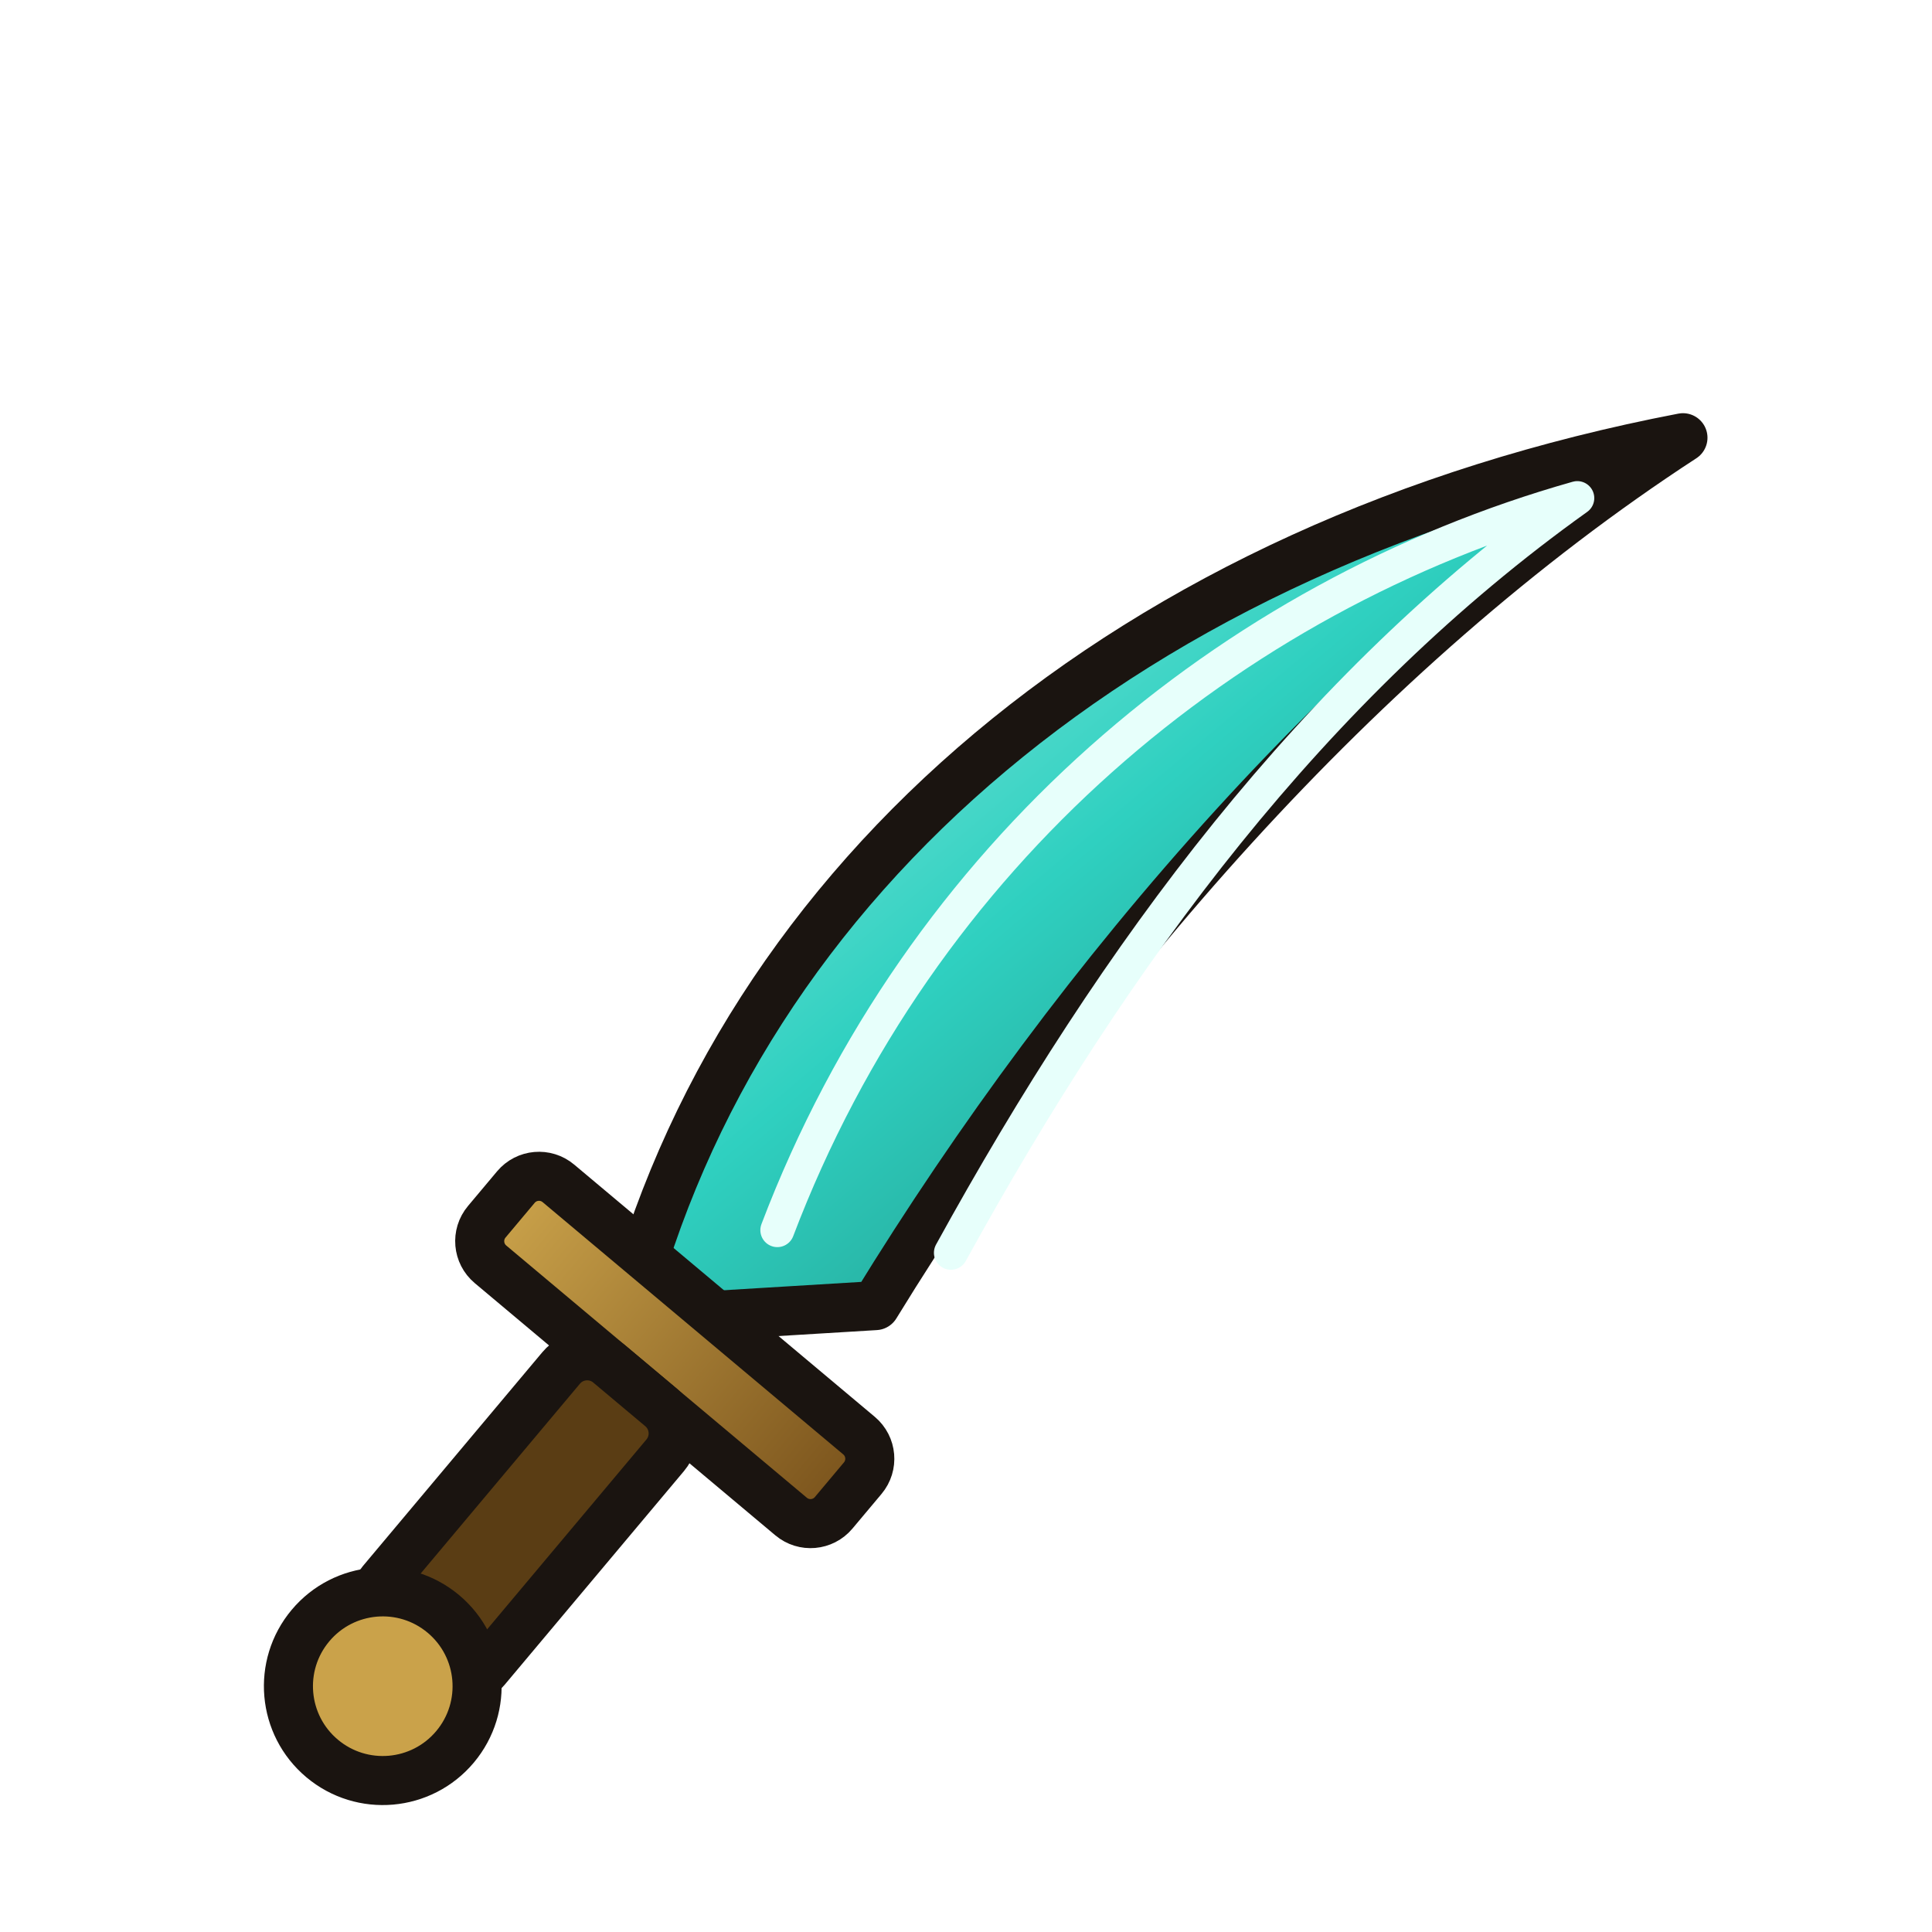
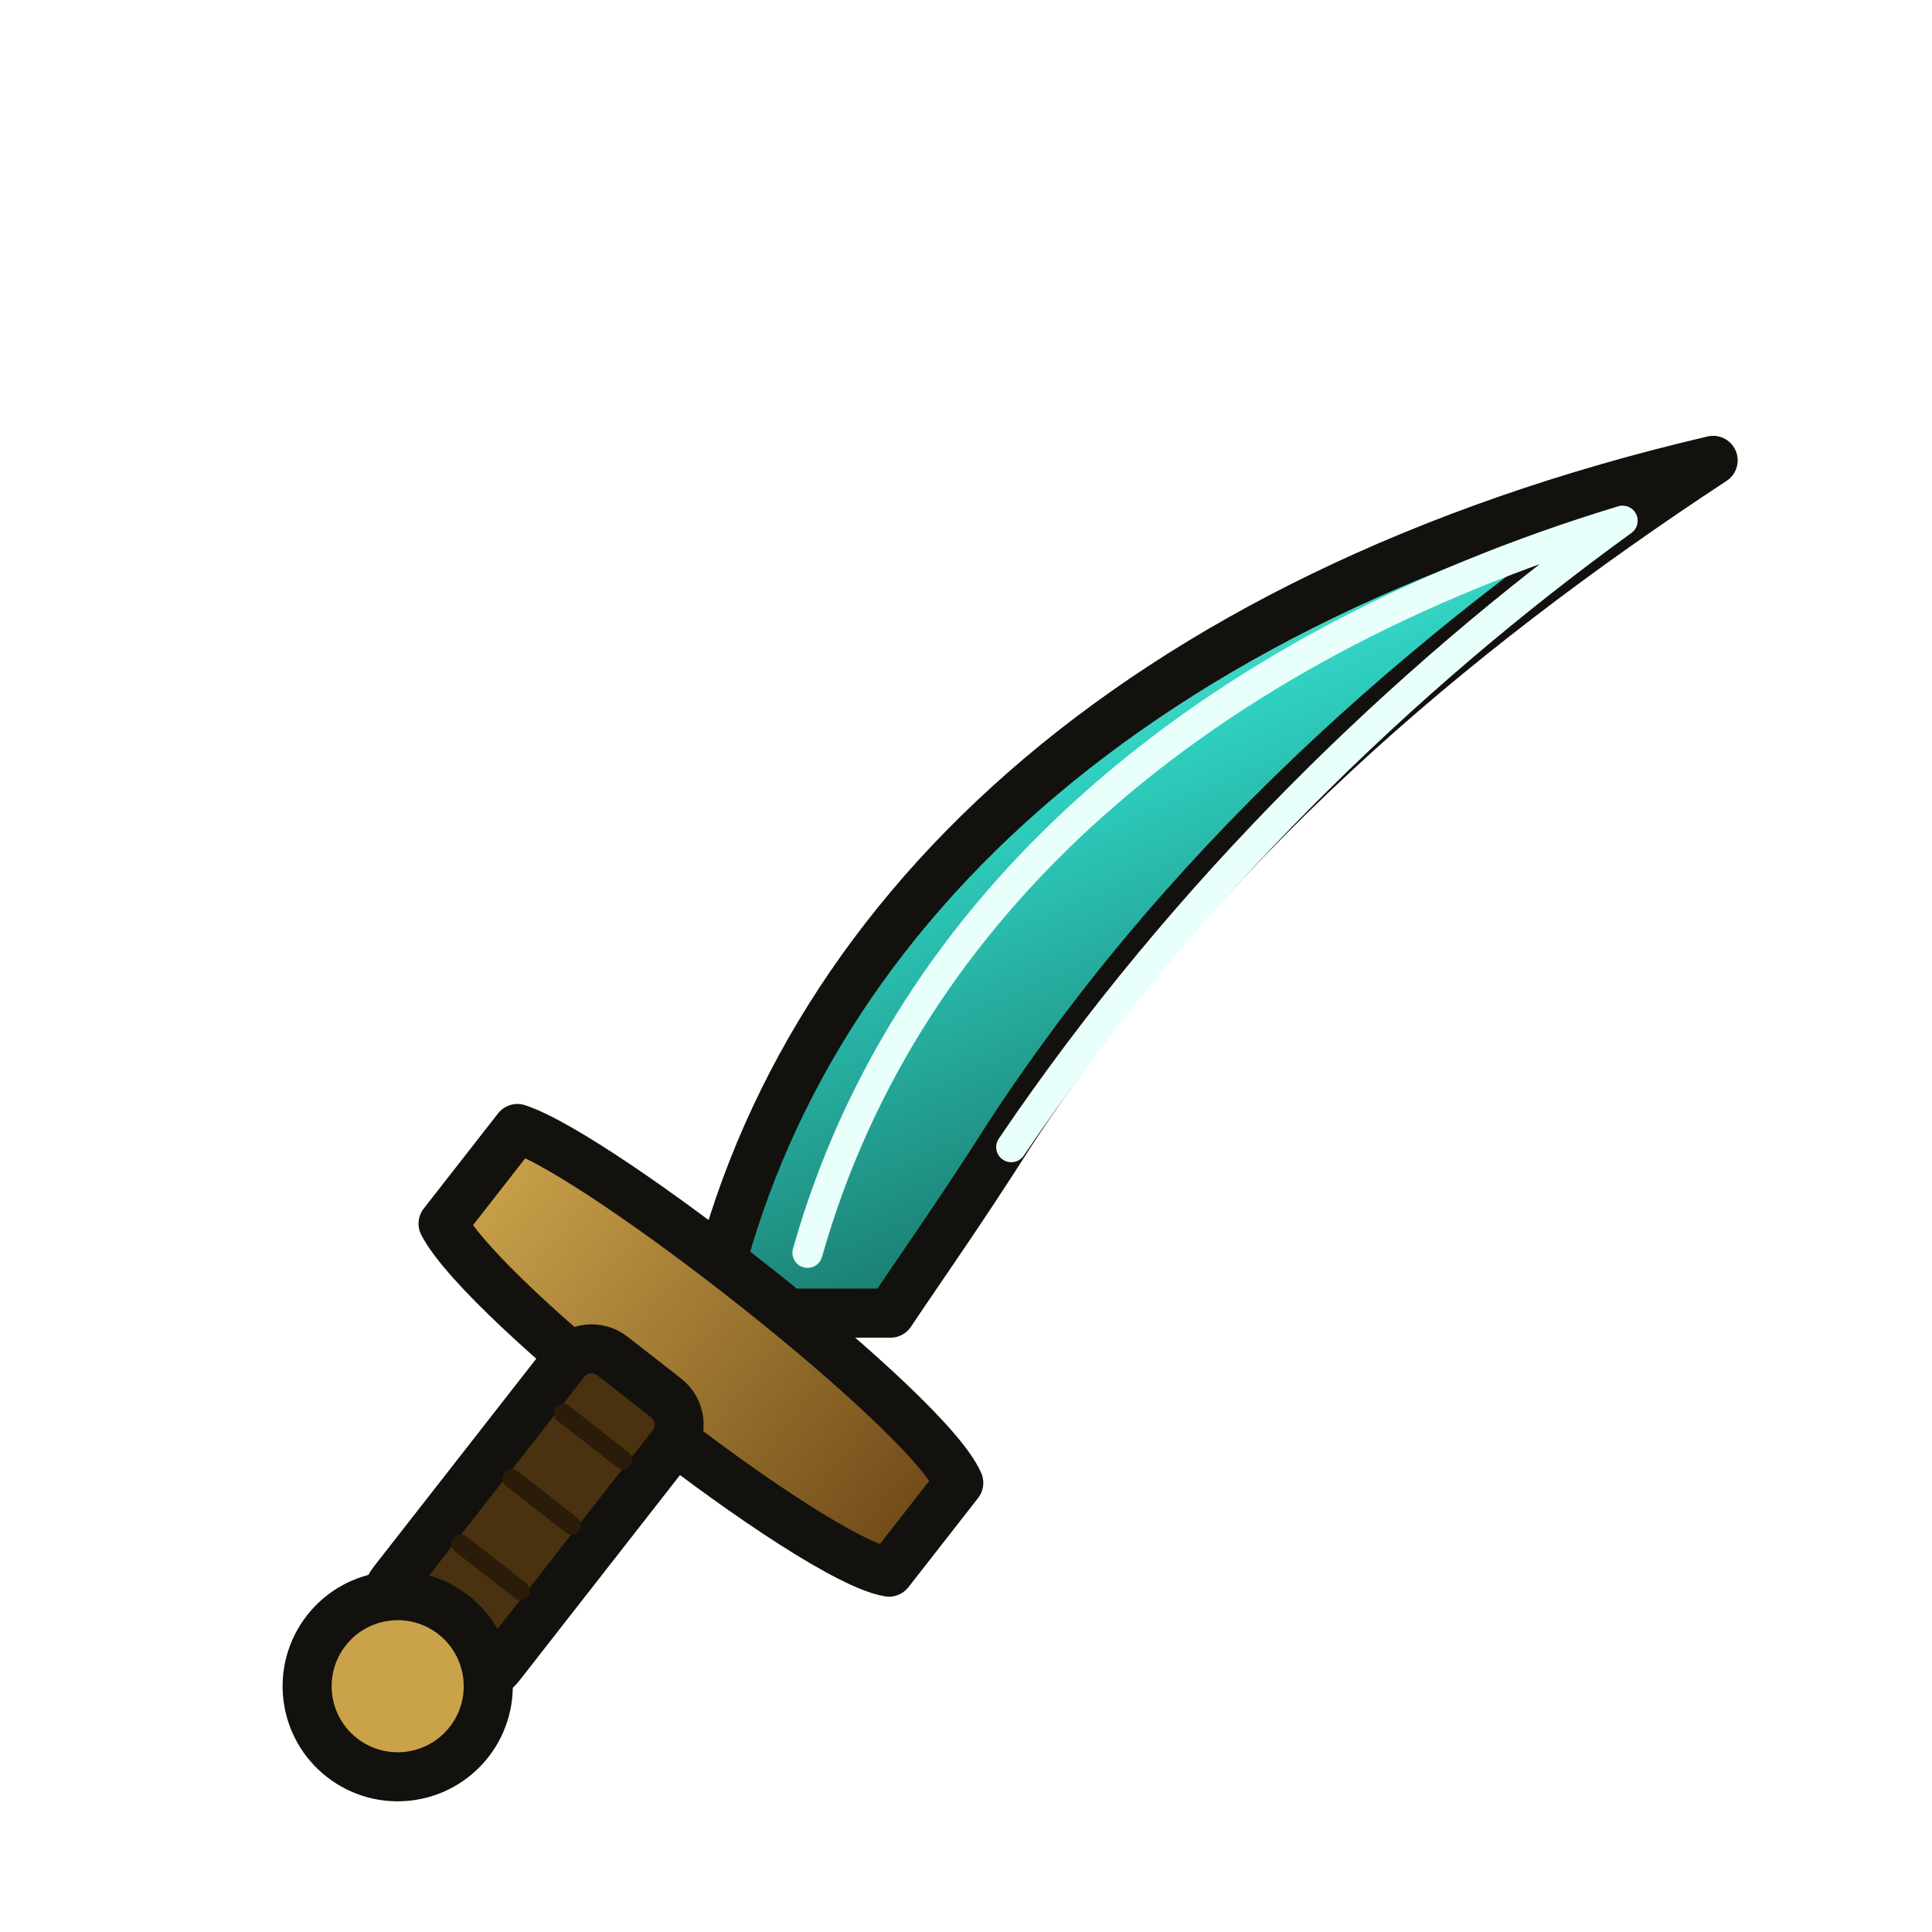
<svg xmlns="http://www.w3.org/2000/svg" viewBox="0 0 512 512">
  <defs>
-     <linearGradient id="runeforged_scimitar_blade" x1="0" y1="0" x2="1" y2="1">
-       <stop offset="0" stop-color="#aef5ec" />
+     <linearGradient id="runeforged_scimitar_blade" x1="0" y1="0" x2="0.5" y2="1">
+       <stop offset="0" stop-color="#c6fff8" />
      <stop offset="0.45" stop-color="#2fd0c0" />
-       <stop offset="1" stop-color="#177064" />
+       <stop offset="1" stop-color="#136055" />
    </linearGradient>
    <linearGradient id="runeforged_scimitar_grip" x1="0" y1="0" x2="1" y2="0">
      <stop offset="0" stop-color="#caa24a" />
-       <stop offset="1" stop-color="#7a531c" />
+       <stop offset="1" stop-color="#6f4a18" />
    </linearGradient>
  </defs>
-   <g stroke="#1a1410" stroke-width="13" stroke-linejoin="round" stroke-linecap="round">
-     <path d="M166 350 C 196 232 300 144 446 116 C 360 172 286 258 232 346 Z" fill="url(#runeforged_scimitar_blade)" />
-     <path d="M206 326 C 244 226 326 158 418 132 C 348 182 296 252 252 332" fill="none" stroke="#e7fffb" stroke-width="9" />
-     <g transform="rotate(40 176 358)">
-       <rect x="118" y="342" width="120" height="28" rx="8" fill="url(#runeforged_scimitar_grip)" />
-       <rect x="158" y="370" width="36" height="92" rx="9" fill="#5a3d14" />
-       <circle cx="176" cy="474" r="25" fill="#caa24a" />
+   <g stroke="#13110d" stroke-width="13" stroke-linejoin="round" stroke-linecap="round">
+     <path d="M188 348 C 210 244 300 158 454 122 C 384 168 318 224 268 300 C 254 322 244 336 236 348 Z" fill="url(#runeforged_scimitar_blade)" />
+     <path d="M214 332 C 240 240 318 172 430 138 C 372 180 314 236 268 304" fill="none" stroke="#e9fffb" stroke-width="8" />
+     <g transform="rotate(38 184 356)">
+       <path d="M112 340 C 134 332 244 332 262 342 L262 372 C 244 382 134 382 112 372 Z" fill="url(#runeforged_scimitar_grip)" />
+       <rect x="160" y="372" width="36" height="92" rx="9" fill="#4a3210" />
+       <path d="M168 392 L188 392 M168 414 L188 414 M168 436 L188 436" stroke="#2a1c08" stroke-width="5" />
+       <circle cx="178" cy="476" r="24" fill="#caa24a" />
    </g>
  </g>
</svg>
